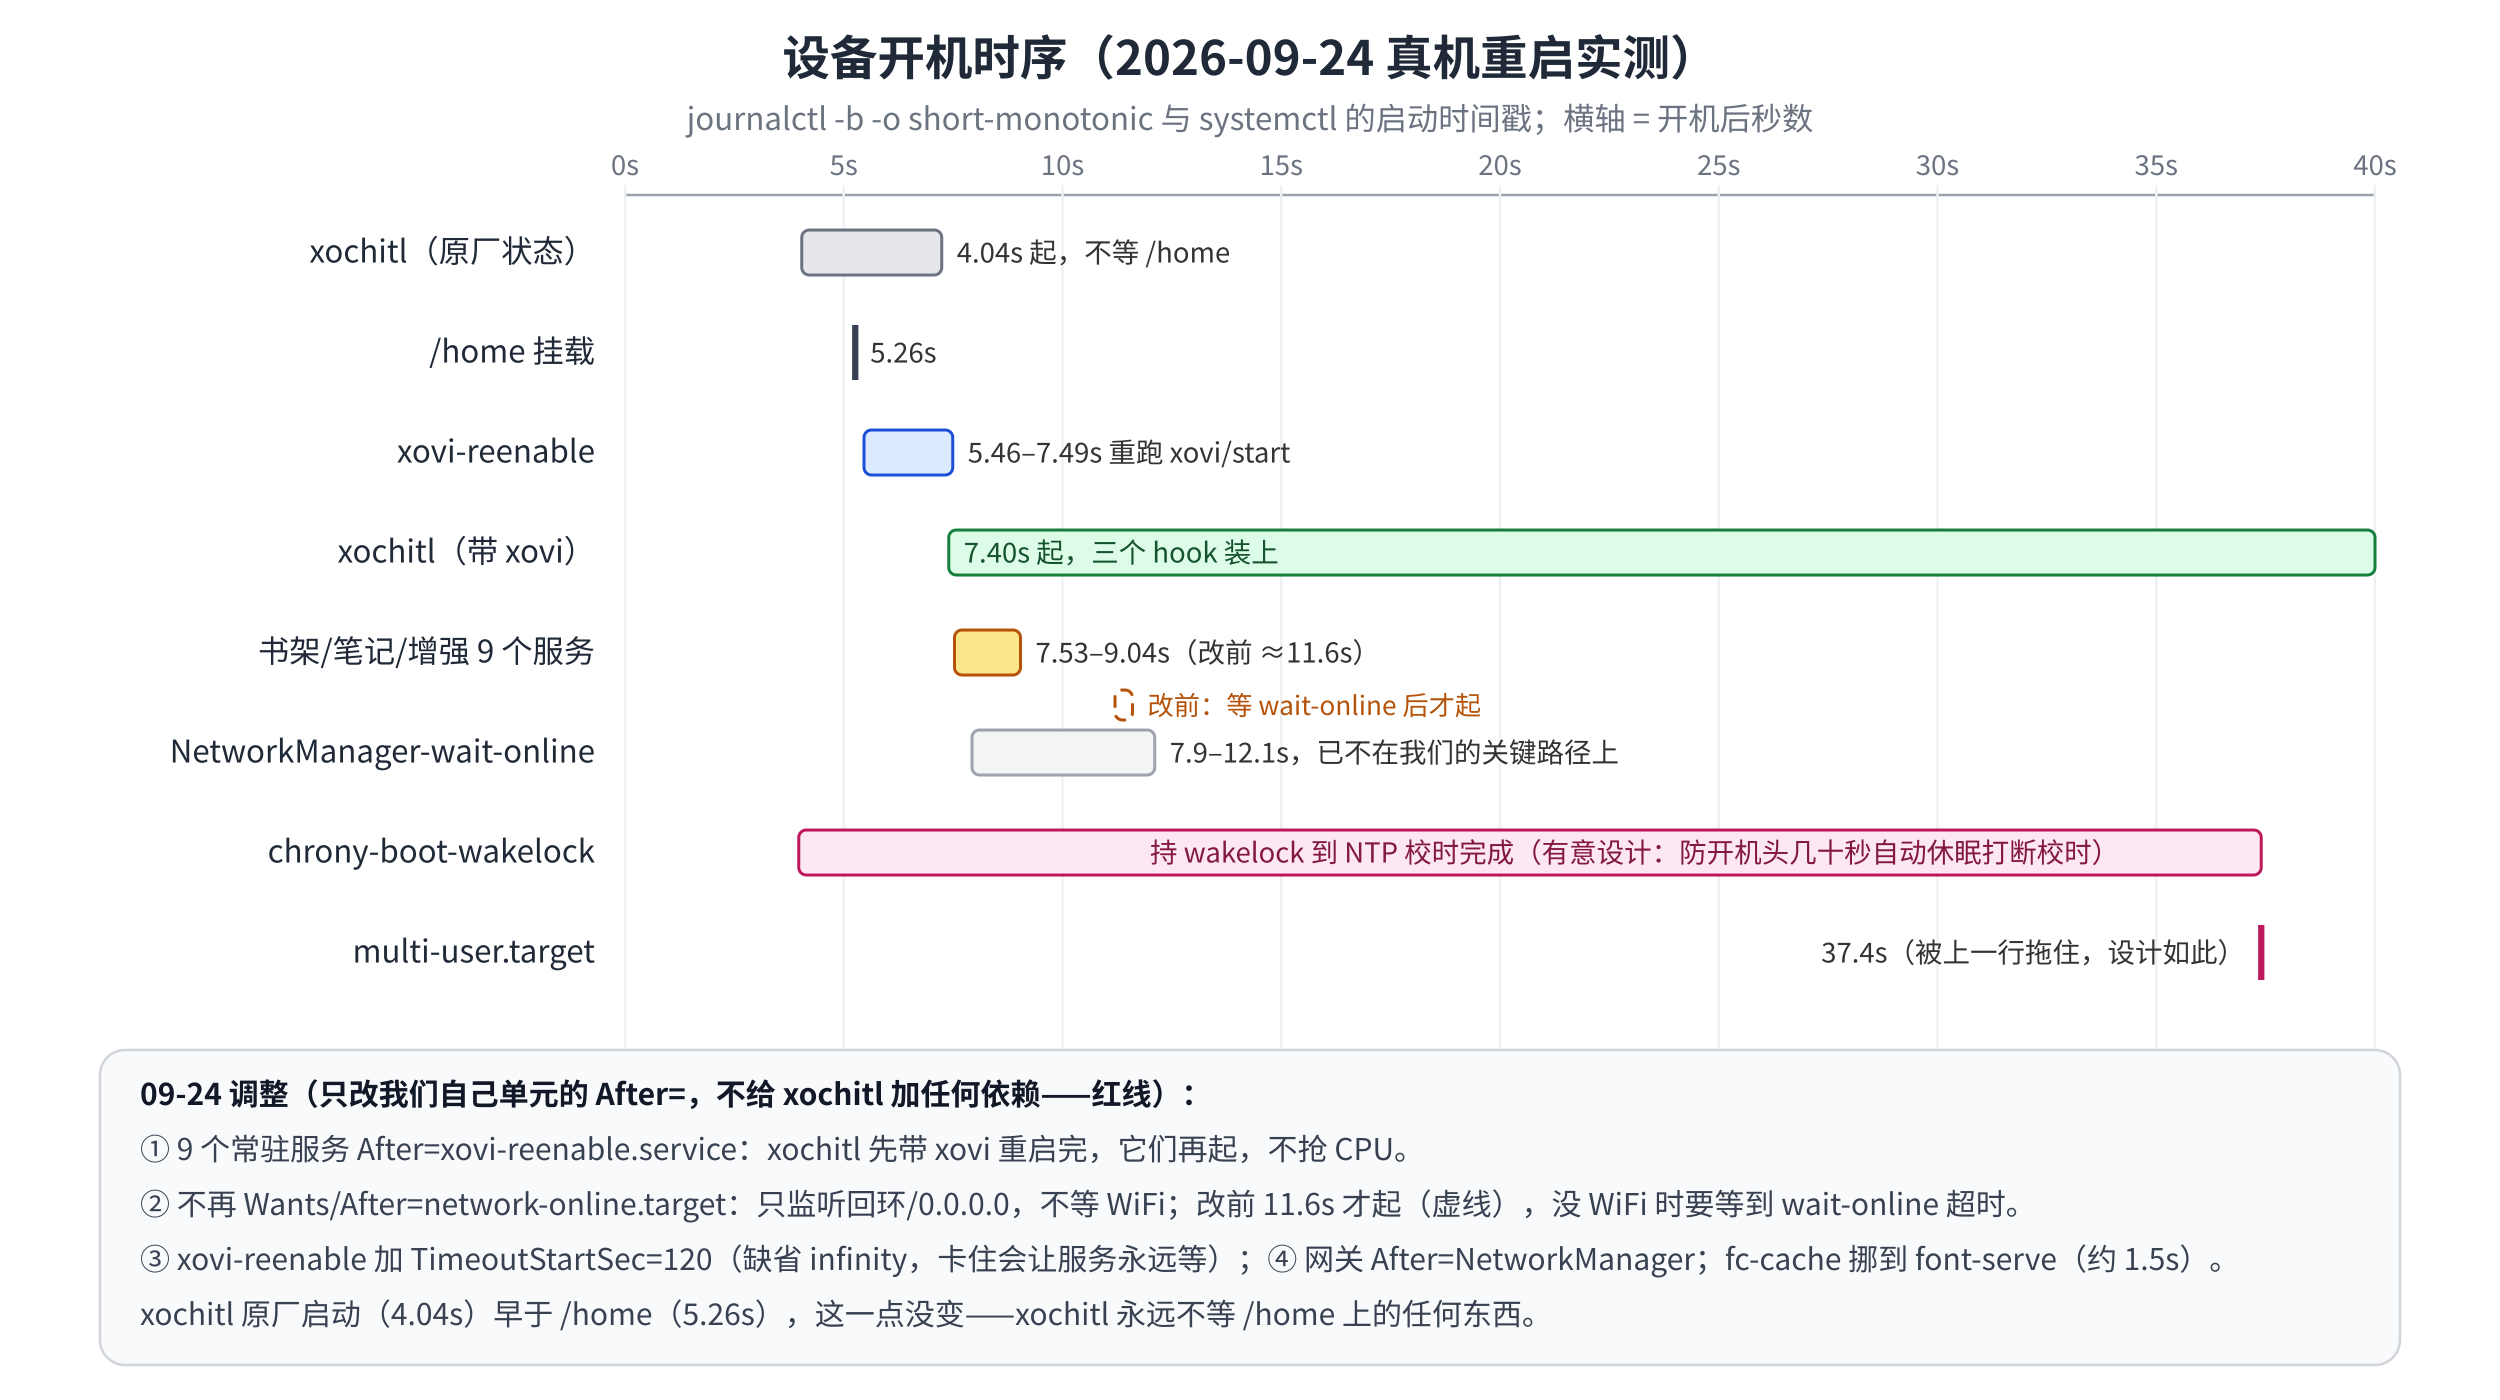
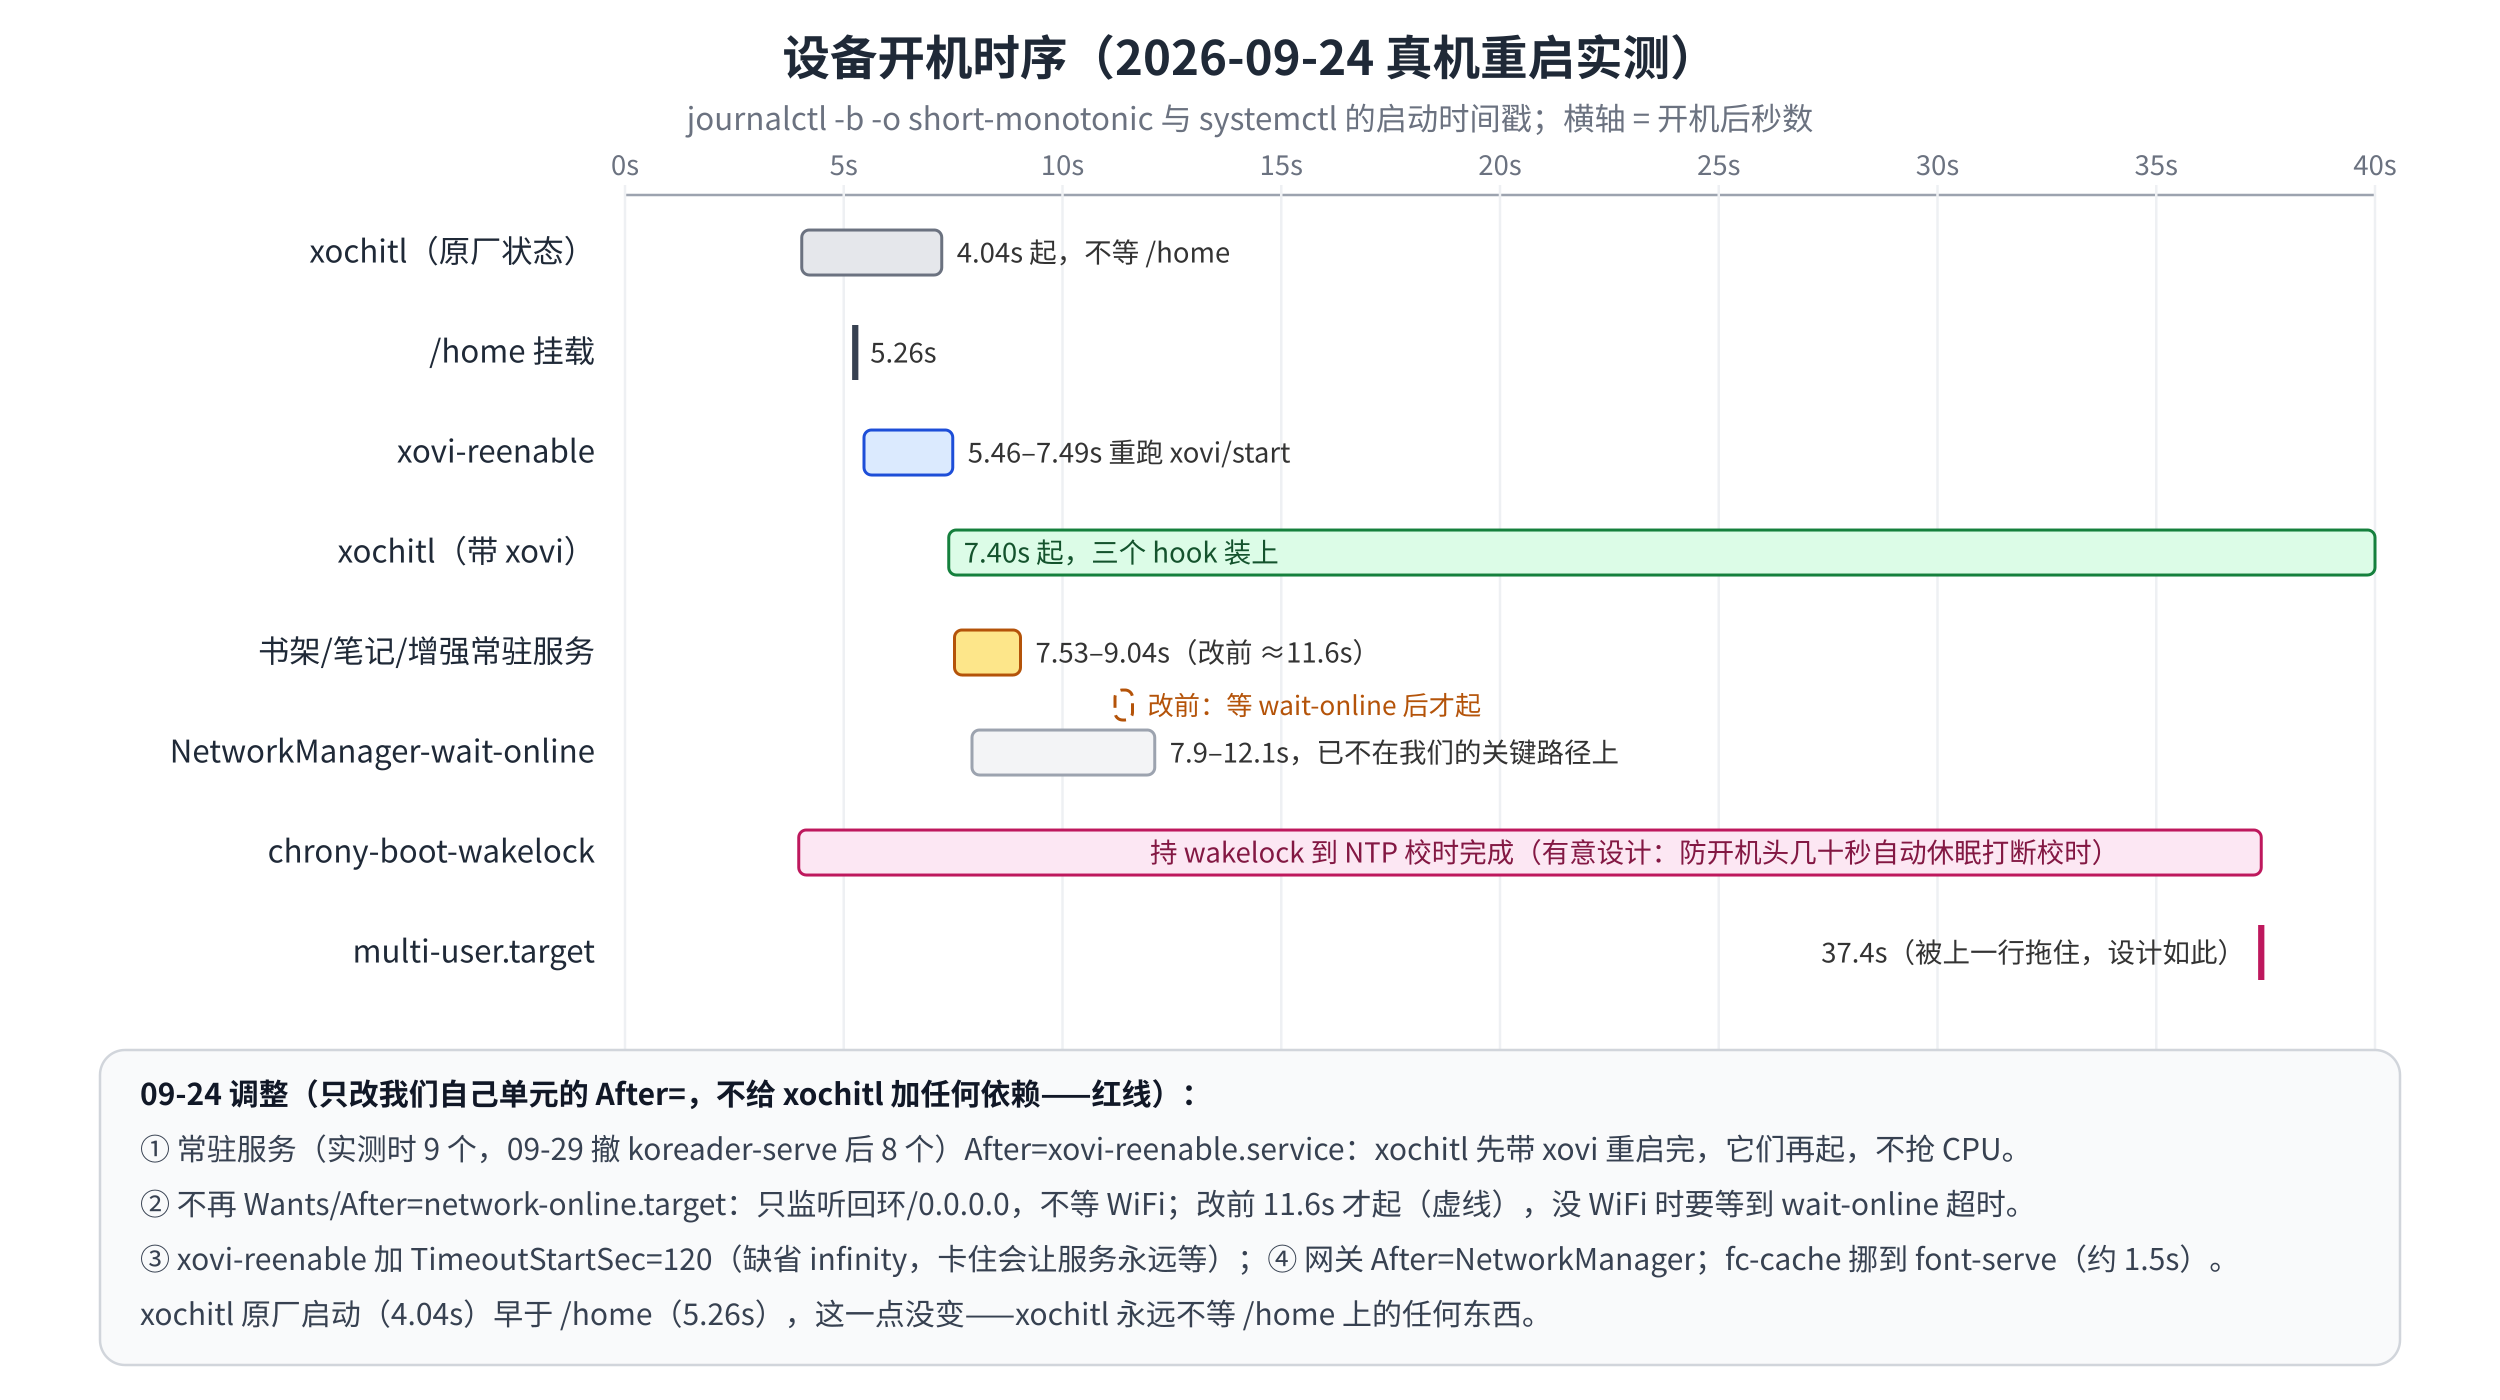
<svg xmlns="http://www.w3.org/2000/svg" width="1000" height="560" viewBox="0 0 1000 560" font-family="Noto Sans CJK SC, sans-serif">
  <rect width="1000" height="560" fill="#ffffff" />
  <text x="500" y="30" text-anchor="middle" font-size="19" font-weight="bold" fill="#1f2937">设备开机时序（2026-09-24 真机重启实测）</text>
  <text x="500" y="52" text-anchor="middle" font-size="12.5" fill="#6b7280">journalctl -b -o short-monotonic 与 systemctl 的启动时间戳；横轴 = 开机后秒数</text>
  <line x1="250" y1="78" x2="950" y2="78" stroke="#9ca3af" />
  <line x1="250.0" y1="74" x2="250.0" y2="440" stroke="#eef0f3" />
  <text x="250.0" y="70" text-anchor="middle" font-size="11" fill="#6b7280">0s</text>
  <line x1="337.5" y1="74" x2="337.5" y2="440" stroke="#eef0f3" />
  <text x="337.5" y="70" text-anchor="middle" font-size="11" fill="#6b7280">5s</text>
  <line x1="425.0" y1="74" x2="425.0" y2="440" stroke="#eef0f3" />
  <text x="425.0" y="70" text-anchor="middle" font-size="11" fill="#6b7280">10s</text>
  <line x1="512.5" y1="74" x2="512.5" y2="440" stroke="#eef0f3" />
  <text x="512.5" y="70" text-anchor="middle" font-size="11" fill="#6b7280">15s</text>
  <line x1="600.0" y1="74" x2="600.0" y2="440" stroke="#eef0f3" />
  <text x="600.0" y="70" text-anchor="middle" font-size="11" fill="#6b7280">20s</text>
  <line x1="687.5" y1="74" x2="687.5" y2="440" stroke="#eef0f3" />
  <text x="687.5" y="70" text-anchor="middle" font-size="11" fill="#6b7280">25s</text>
  <line x1="775.0" y1="74" x2="775.0" y2="440" stroke="#eef0f3" />
  <text x="775.0" y="70" text-anchor="middle" font-size="11" fill="#6b7280">30s</text>
  <line x1="862.5" y1="74" x2="862.5" y2="440" stroke="#eef0f3" />
  <text x="862.5" y="70" text-anchor="middle" font-size="11" fill="#6b7280">35s</text>
  <line x1="950.0" y1="74" x2="950.0" y2="440" stroke="#eef0f3" />
  <text x="950.0" y="70" text-anchor="middle" font-size="11" fill="#6b7280">40s</text>
  <text x="238" y="105" text-anchor="end" font-size="12.5" fill="#1f2937">xochitl（原厂状态）</text>
  <text x="238" y="145" text-anchor="end" font-size="12.5" fill="#1f2937">/home 挂载</text>
  <text x="238" y="185" text-anchor="end" font-size="12.5" fill="#1f2937">xovi-reenable</text>
  <text x="238" y="225" text-anchor="end" font-size="12.5" fill="#1f2937">xochitl（带 xovi）</text>
-   <text x="238" y="265" text-anchor="end" font-size="12.5" fill="#1f2937">书架/笔记/增强 9 个服务</text>
+   <text x="238" y="265" text-anchor="end" font-size="12.5" fill="#1f2937">书架/笔记/增强常驻服务</text>
  <text x="238" y="305" text-anchor="end" font-size="12.5" fill="#1f2937">NetworkManager-wait-online</text>
  <text x="238" y="345" text-anchor="end" font-size="12.5" fill="#1f2937">chrony-boot-wakelock</text>
  <text x="238" y="385" text-anchor="end" font-size="12.5" fill="#1f2937">multi-user.target</text>
  <rect x="320.7" y="92" width="56.0" height="18" rx="3" fill="#e5e7eb" stroke="#6b7280" stroke-width="1.2" />
  <text x="382.7" y="105" font-size="11" fill="#333">4.04s 起，不等 /home</text>
  <line x1="342.1" y1="130" x2="342.1" y2="152" stroke="#374151" stroke-width="2.5" />
  <text x="348.1" y="145" font-size="11" fill="#333">5.26s</text>
  <rect x="345.6" y="172" width="35.5" height="18" rx="3" fill="#dbeafe" stroke="#1d4ed8" stroke-width="1.2" />
  <text x="387.1" y="185" font-size="11" fill="#333">5.46–7.49s 重跑 xovi/start</text>
  <rect x="379.5" y="212" width="570.5" height="18" rx="3" fill="#dcfce7" stroke="#15803d" stroke-width="1.2" />
  <text x="385.5" y="225" font-size="11" fill="#14532d">7.40s 起，三个 hook 装上</text>
  <rect x="381.8" y="252" width="26.4" height="18" rx="3" fill="#fde68a" stroke="#b45309" stroke-width="1.2" />
  <text x="414.2" y="265" font-size="11" fill="#333">7.53–9.04s（改前 ≈11.6s）</text>
  <rect x="446.0" y="276" width="7.0" height="12" rx="3" fill="#ffffff" stroke="#b45309" stroke-width="1.2" stroke-dasharray="5,3" />
  <text x="459.0" y="286" font-size="10.5" fill="#b45309">改前：等 wait-online 后才起</text>
  <rect x="388.8" y="292" width="73.1" height="18" rx="3" fill="#f3f4f6" stroke="#9ca3af" stroke-width="1.2" />
  <text x="467.9" y="305" font-size="11" fill="#333">7.9–12.1s，已不在我们的关键路径上</text>
  <rect x="319.5" y="332" width="585.0" height="18" rx="3" fill="#fce7f3" stroke="#be185d" stroke-width="1.2" />
  <text x="460.0" y="345" font-size="11" fill="#831843">持 wakelock 到 NTP 校时完成（有意设计：防开机头几十秒自动休眠打断校时）</text>
  <line x1="904.5" y1="370" x2="904.5" y2="392" stroke="#be185d" stroke-width="2.5" />
  <text x="898" y="385" text-anchor="end" font-size="11" fill="#333">37.4s（被上一行拖住，设计如此）</text>
  <rect x="40" y="420" width="920" height="126" rx="10" fill="#f9fafb" stroke="#d1d5db" />
  <text x="56" y="442" font-size="12" fill="#111827" font-weight="bold">09-24 调整（只改我们自己单元的 After=，不给 xochitl 加任何依赖——红线）：</text>
-   <text x="56" y="464" font-size="12" fill="#374151">① 9 个常驻服务 After=xovi-reenable.service：xochitl 先带 xovi 重启完，它们再起，不抢 CPU。</text>
+   <text x="56" y="464" font-size="12" fill="#374151">① 常驻服务（实测时 9 个，09-29 撤 koreader-serve 后 8 个）After=xovi-reenable.service：xochitl 先带 xovi 重启完，它们再起，不抢 CPU。</text>
  <text x="56" y="486" font-size="12" fill="#374151">② 不再 Wants/After=network-online.target：只监听回环/0.0.0.0，不等 WiFi；改前 11.6s 才起（虚线），没 WiFi 时要等到 wait-online 超时。</text>
  <text x="56" y="508" font-size="12" fill="#374151">③ xovi-reenable 加 TimeoutStartSec=120（缺省 infinity，卡住会让服务永远等）；④ 网关 After=NetworkManager；fc-cache 挪到 font-serve（约 1.5s）。</text>
  <text x="56" y="530" font-size="12" fill="#374151">xochitl 原厂启动（4.04s）早于 /home（5.26s），这一点没变——xochitl 永远不等 /home 上的任何东西。</text>
</svg>
